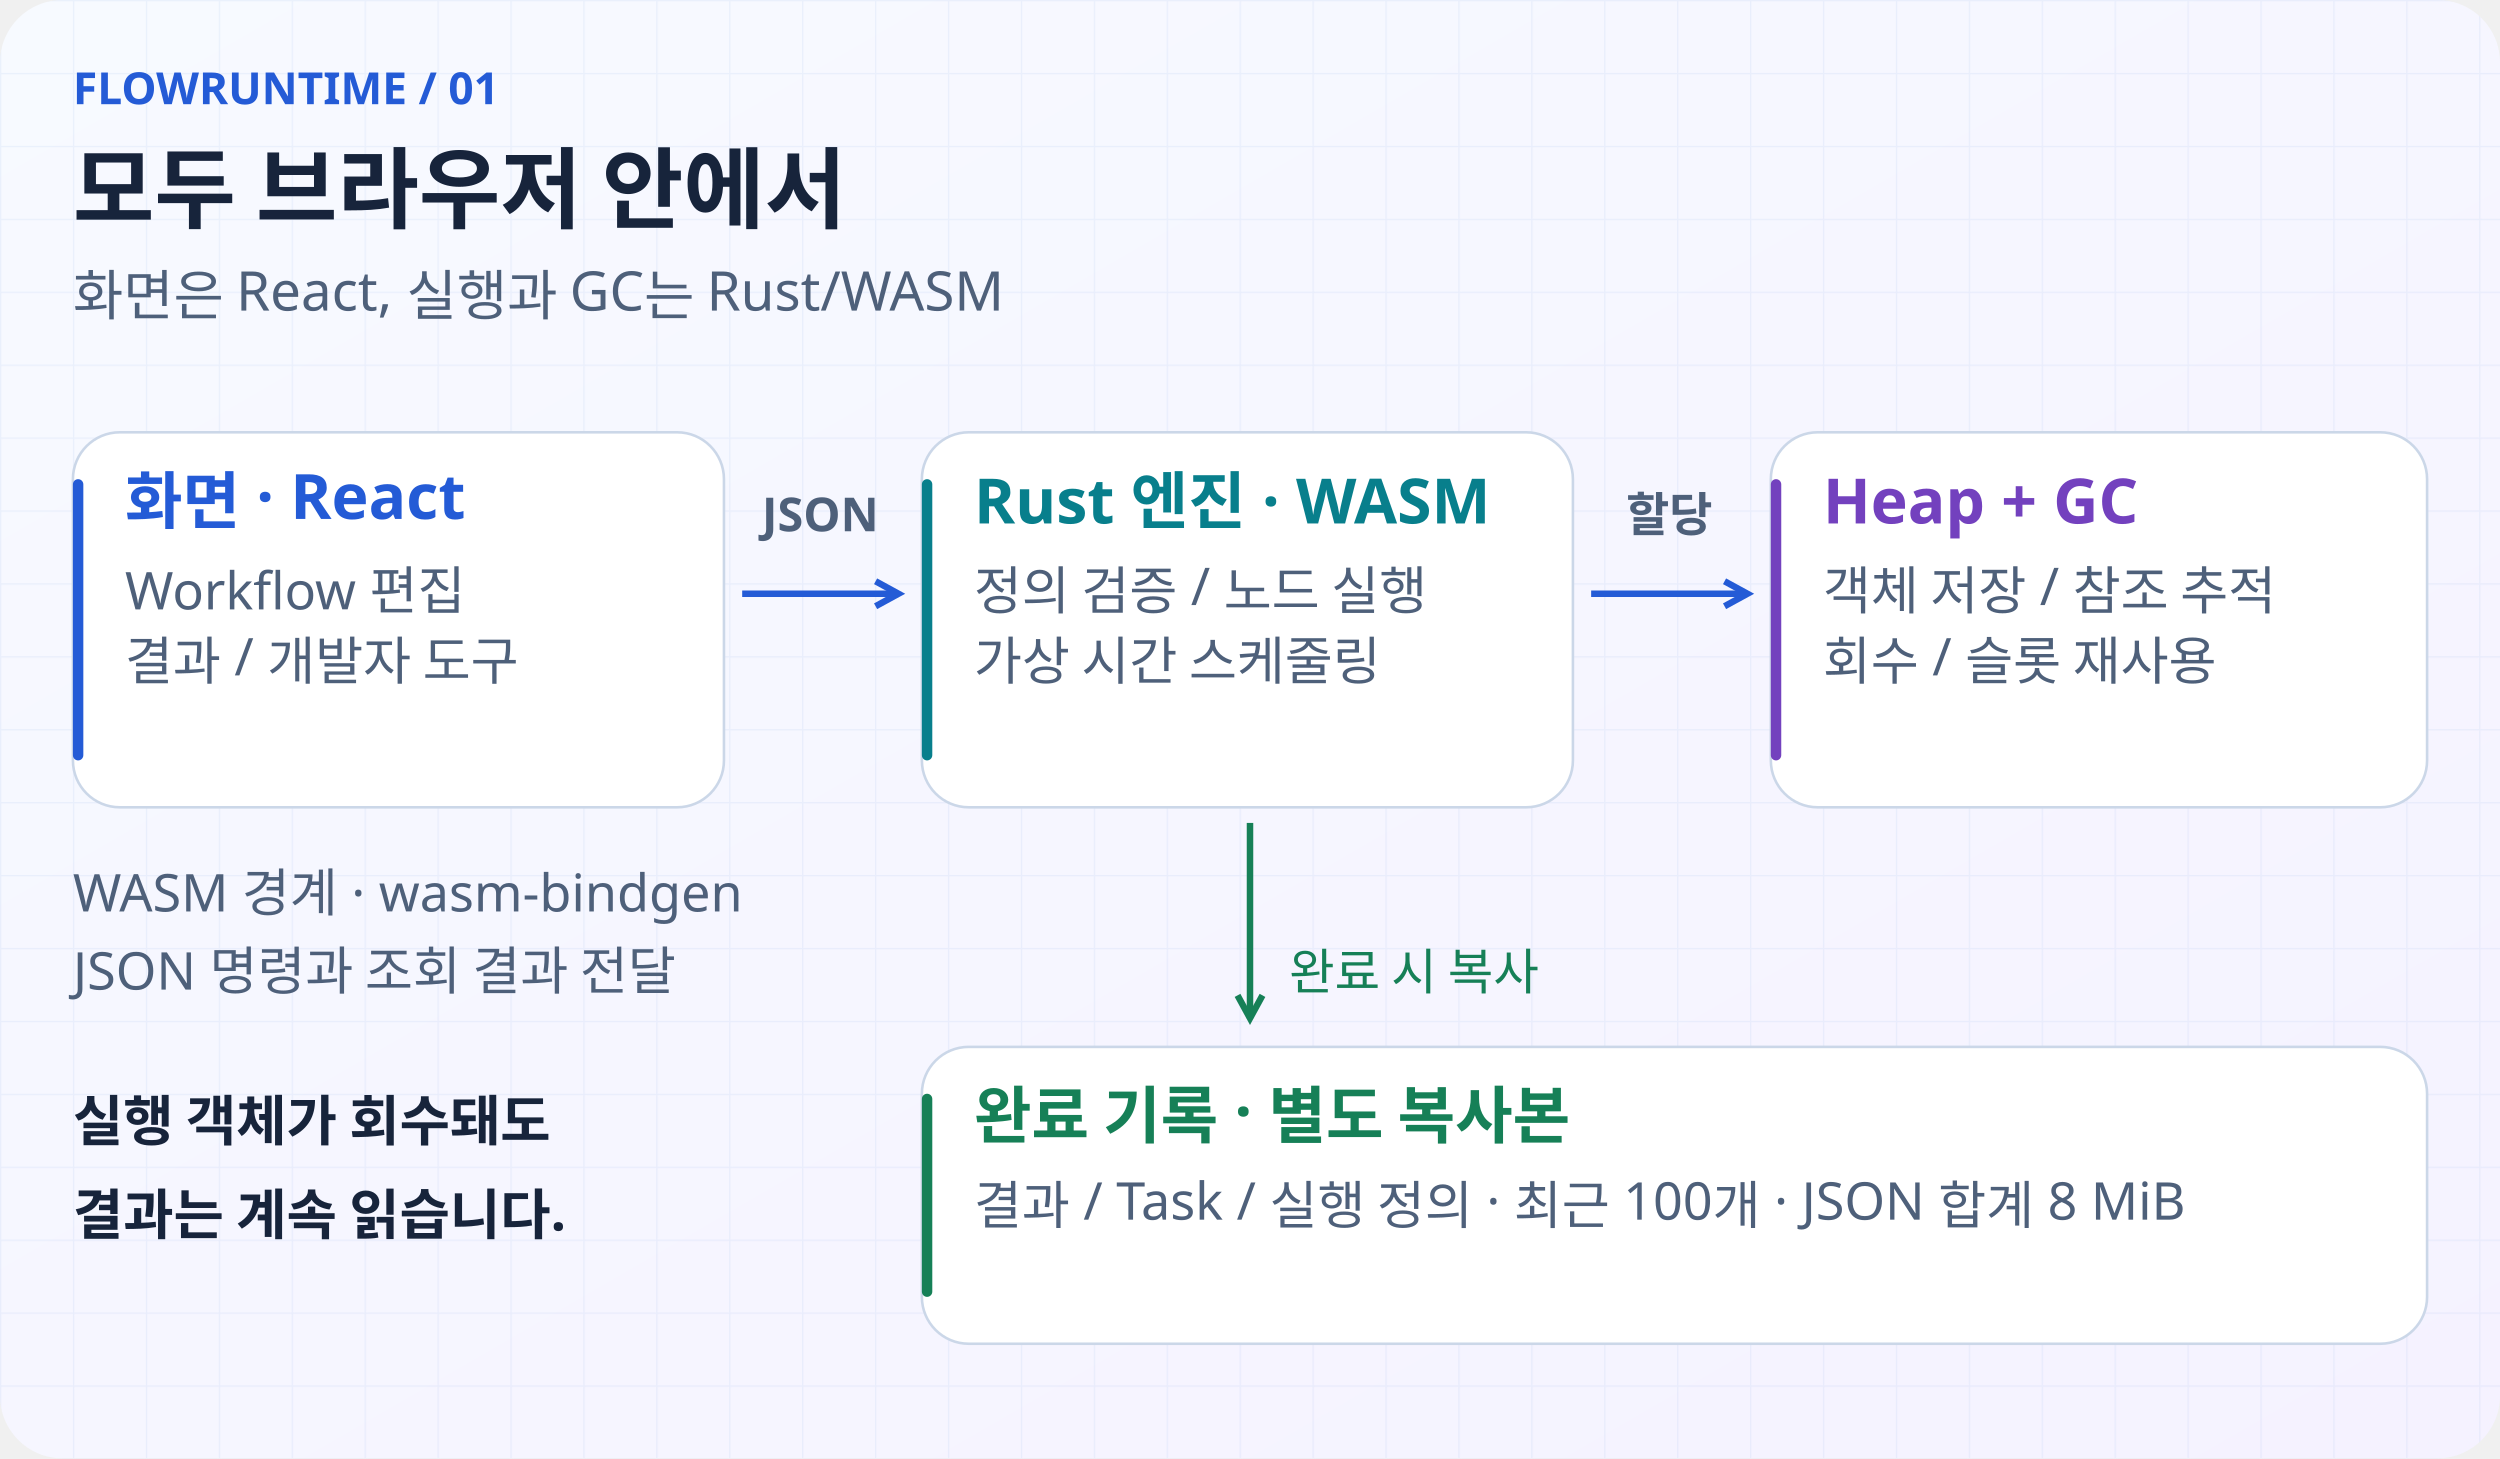
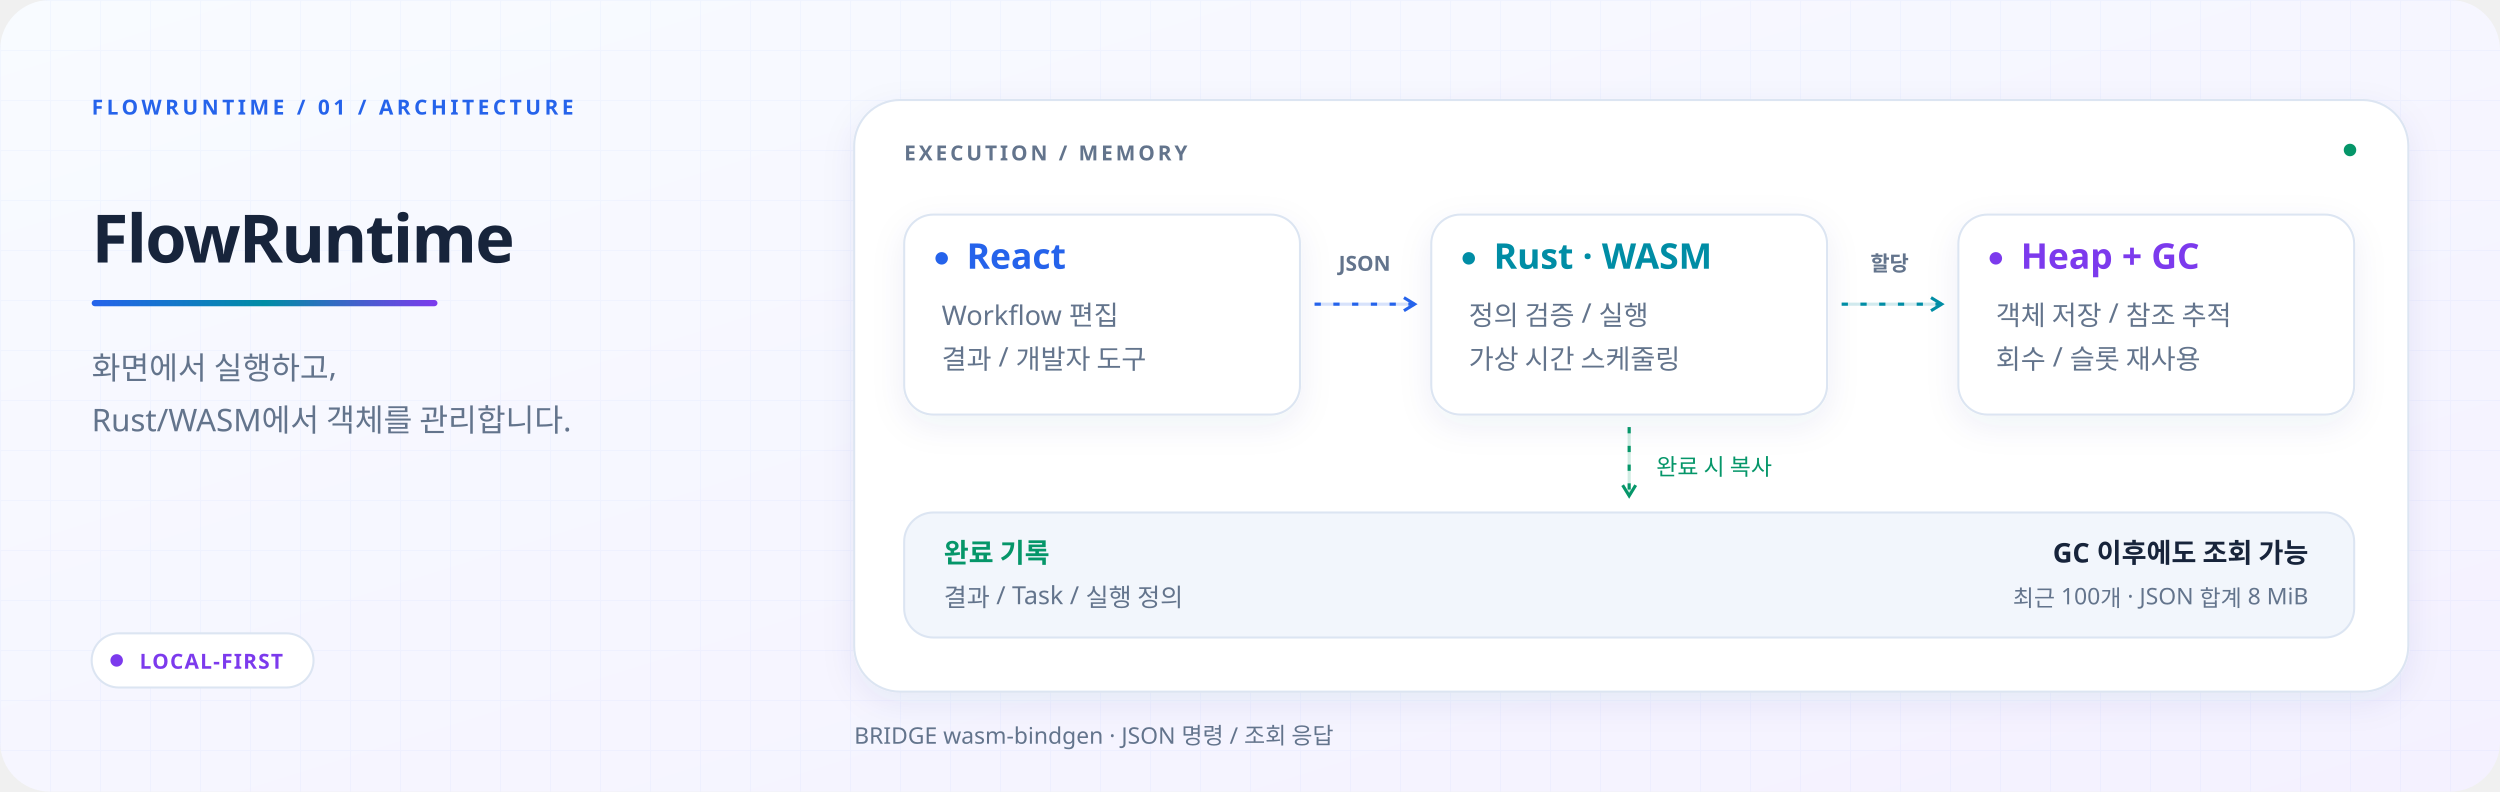
- <svg xmlns="http://www.w3.org/2000/svg" width="960" height="560" viewBox="0 0 960 560" role="img" aria-labelledby="title desc">
+ <svg xmlns="http://www.w3.org/2000/svg" width="1200" height="380" viewBox="0 0 1200 380" role="img" aria-labelledby="title desc">
  <defs>
    <linearGradient id="bg" x2="1" y2="1">
-       <stop stop-color="#f7faff" />
-       <stop offset="1" stop-color="#f5f2ff" />
+       <stop stop-color="#f8fbff" />
+       <stop offset="1" stop-color="#f4f1ff" />
    </linearGradient>
-     <pattern id="grid" width="28" height="28" patternUnits="userSpaceOnUse">
-       <path d="M28 0H0V28" fill="none" stroke="#245bd6" stroke-opacity=".055" />
+     <linearGradient id="accent">
+       <stop stop-color="#2563eb" />
+       <stop offset=".5" stop-color="#008da5" />
+       <stop offset="1" stop-color="#7c3aed" />
+     </linearGradient>
+     <pattern id="grid" width="24" height="24" patternUnits="userSpaceOnUse">
+       <path d="M24 0H0V24" fill="none" stroke="#2563eb" stroke-opacity=".035" />
    </pattern>
+     <filter id="shadow" x="-20%" y="-30%" width="140%" height="170%">
+       <feDropShadow dx="0" dy="5" stdDeviation="8" flood-color="#34558c" flood-opacity=".07" />
+     </filter>
  </defs>
-   <style>text{font-family:'Malgun Gothic','Apple SD Gothic Neo','Segoe UI',sans-serif}</style>
-   <rect width="960" height="560" rx="24" fill="url(#bg)" />
-   <rect width="960" height="560" rx="24" fill="url(#grid)" />
-   <text x="28" y="40" font-size="17" fill="#245bd6" font-weight="750" text-anchor="start">FLOWRUNTIME  /  01</text>
-   <text x="28" y="85" font-size="34" fill="#17243b" font-weight="800" text-anchor="start">모두 브라우저 안에서</text>
-   <text x="28" y="121" font-size="21" fill="#4e607a" font-weight="500" text-anchor="start">화면은 React, 실행과 GC는 Rust/WASM</text>
-   <rect x="28" y="166" width="250" height="144" rx="18" fill="#ffffff" stroke="#cbd7e8" />
-   <rect x="28" y="184" width="4" height="108" rx="2" fill="#245bd6" />
-   <text x="48" y="201" font-size="24" fill="#245bd6" font-weight="750" text-anchor="start">화면 · React</text>
-   <text x="48" y="234" font-size="20" fill="#4e607a" font-weight="500" text-anchor="start">Workflow 편집</text>
-   <text x="48" y="261" font-size="20" fill="#4e607a" font-weight="500" text-anchor="start">결과 / 개발자 도구</text>
-   <rect x="354" y="166" width="250" height="144" rx="18" fill="#ffffff" stroke="#cbd7e8" />
-   <rect x="354" y="184" width="4" height="108" rx="2" fill="#087f8c" />
-   <text x="374" y="201" font-size="24" fill="#087f8c" font-weight="750" text-anchor="start">Rust 엔진 · WASM</text>
-   <text x="374" y="234" font-size="20" fill="#4e607a" font-weight="500" text-anchor="start">정의 검증 / 노드 실행</text>
-   <text x="374" y="261" font-size="20" fill="#4e607a" font-weight="500" text-anchor="start">가상 시간 스케줄링</text>
-   <rect x="680" y="166" width="252" height="144" rx="18" fill="#ffffff" stroke="#cbd7e8" />
-   <rect x="680" y="184" width="4" height="108" rx="2" fill="#7341be" />
-   <text x="700" y="201" font-size="24" fill="#7341be" font-weight="750" text-anchor="start">Heap + GC</text>
-   <text x="700" y="234" font-size="20" fill="#4e607a" font-weight="500" text-anchor="start">객체 저장 / 참조 추적</text>
-   <text x="700" y="261" font-size="20" fill="#4e607a" font-weight="500" text-anchor="start">회수 / 슬롯 재사용</text>
-   <path d="M285 228 L345 228" fill="none" stroke="#245bd6" stroke-width="2.5" />
-   <path d="M336.224 232.794 L345 228 L336.224 223.206" fill="none" stroke="#245bd6" stroke-width="2.5" />
-   <text x="315" y="204" font-size="18" fill="#4e607a" font-weight="600" text-anchor="middle">JSON</text>
-   <path d="M611 228 L671 228" fill="none" stroke="#245bd6" stroke-width="2.5" />
-   <path d="M662.224 232.794 L671 228 L662.224 223.206" fill="none" stroke="#245bd6" stroke-width="2.5" />
-   <text x="641" y="204" font-size="18" fill="#4e607a" font-weight="600" text-anchor="middle">할당</text>
-   <text x="28" y="350" font-size="20" fill="#4e607a" font-weight="500" text-anchor="start">WASM 경계 · wasm-bindgen</text>
-   <text x="28" y="380" font-size="20" fill="#4e607a" font-weight="500" text-anchor="start">JSON 명령과 조회 결과 전달</text>
-   <rect x="354" y="402" width="578" height="114" rx="18" fill="#ffffff" stroke="#cbd7e8" />
-   <rect x="354" y="420" width="4" height="78" rx="2" fill="#168057" />
-   <text x="374" y="437" font-size="24" fill="#168057" font-weight="750" text-anchor="start">완료 기록 · 별도 복사본</text>
-   <text x="374" y="470" font-size="20" fill="#4e607a" font-weight="500" text-anchor="start">결과 / Task / 실행 정의 · 최근 100개 · JSON 합계 8 MiB</text>
-   <path d="M480 316 L480 391" fill="none" stroke="#168057" stroke-width="2.5" />
-   <path d="M475.206 382.224 L480 391 L484.794 382.224" fill="none" stroke="#168057" stroke-width="2.5" />
-   <text x="495" y="380" font-size="19" fill="#168057" font-weight="500" text-anchor="start">완료 시 복사</text>
-   <text x="28" y="438" font-size="21" fill="#17243b" font-weight="650" text-anchor="start">실행 객체가 회수돼도</text>
-   <text x="28" y="474" font-size="21" fill="#17243b" font-weight="650" text-anchor="start">결과는 계속 읽습니다.</text>
+   <style>text{font-family:'Segoe UI','Malgun Gothic','Apple SD Gothic Neo',sans-serif}.flow{animation:flow 1.8s linear infinite}.pulse{animation:pulse 3s ease-in-out infinite}@keyframes flow{to{stroke-dashoffset:-18}}@keyframes pulse{0%,100%{opacity:.45}50%{opacity:1}}@media(prefers-reduced-motion:reduce){.flow,.pulse{animation:none}}</style>
+   <rect width="1200" height="380" rx="24" fill="url(#bg)" />
+   <rect width="1200" height="380" rx="24" fill="url(#grid)" />
+   <text x="44" y="55" font-size="10" fill="#2563eb" font-weight="800" text-anchor="start" letter-spacing="1.7">FLOWRUNTIME / 01 / ARCHITECTURE</text>
+   <text x="44" y="126" font-size="32" fill="#17243b" font-weight="800" text-anchor="start" letter-spacing="-0.8">FlowRuntime</text>
+   <rect x="44" y="144" width="166" height="3" rx="1.5" fill="url(#accent)" />
+   <text x="44" y="182" font-size="15" fill="#63748c" font-weight="500" text-anchor="start" letter-spacing="0">화면에서 실행하고,</text>
+   <text x="44" y="207" font-size="15" fill="#63748c" font-weight="500" text-anchor="start" letter-spacing="0">Rust/WASM에서 객체를 관리합니다.</text>
+   <rect x="44" y="304" width="106.5" height="26" rx="13" fill="#fff" stroke="#dce5f2" />
+   <circle cx="56" cy="317" r="3" fill="#7c3aed" />
+   <text x="67" y="321" font-size="10" fill="#7c3aed" font-weight="750" text-anchor="start" letter-spacing="0.6">LOCAL-FIRST</text>
+   <rect x="410" y="48" width="746" height="284" rx="22" fill="#fff" stroke="#dce5f2" filter="url(#shadow)" />
+   <text x="434" y="77" font-size="10" fill="#63748c" font-weight="800" text-anchor="start" letter-spacing="1.4">EXECUTION / MEMORY</text>
+   <circle cx="1128" cy="72" r="3" fill="#059669" class="pulse" />
+   <rect x="434" y="103" width="190" height="96" rx="14" fill="#fff" stroke="#dce5f2" filter="url(#shadow)" />
+   <circle cx="452" cy="124" r="3" fill="#2563eb" />
+   <text x="464" y="129" font-size="17" fill="#2563eb" font-weight="750" text-anchor="start" letter-spacing="0">React</text>
+   <text x="452" y="156" font-size="13" fill="#63748c" font-weight="500" text-anchor="start" letter-spacing="0">Workflow 편집</text>
+   <text x="452" y="177" font-size="13" fill="#63748c" font-weight="500" text-anchor="start" letter-spacing="0">결과 / 개발자 도구</text>
+   <rect x="687" y="103" width="190" height="96" rx="14" fill="#fff" stroke="#dce5f2" filter="url(#shadow)" />
+   <circle cx="705" cy="124" r="3" fill="#008da5" />
+   <text x="717" y="129" font-size="17" fill="#008da5" font-weight="750" text-anchor="start" letter-spacing="0">Rust · WASM</text>
+   <text x="705" y="156" font-size="13" fill="#63748c" font-weight="500" text-anchor="start" letter-spacing="0">정의 검증 / 실행</text>
+   <text x="705" y="177" font-size="13" fill="#63748c" font-weight="500" text-anchor="start" letter-spacing="0">가상 시간 스케줄링</text>
+   <rect x="940" y="103" width="190" height="96" rx="14" fill="#fff" stroke="#dce5f2" filter="url(#shadow)" />
+   <circle cx="958" cy="124" r="3" fill="#7c3aed" />
+   <text x="970" y="129" font-size="17" fill="#7c3aed" font-weight="750" text-anchor="start" letter-spacing="0">Heap + GC</text>
+   <text x="958" y="156" font-size="13" fill="#63748c" font-weight="500" text-anchor="start" letter-spacing="0">객체 저장 / 참조 추적</text>
+   <text x="958" y="177" font-size="13" fill="#63748c" font-weight="500" text-anchor="start" letter-spacing="0">회수 / 슬롯 재사용</text>
+   <path d="M631 146 L679 146" fill="none" stroke="#2563eb" stroke-opacity=".18" stroke-width="1.5" />
+   <path d="M631 146 L679 146" fill="none" stroke="#2563eb" stroke-width="1.5" stroke-dasharray="3 6" class="flow" />
+   <path d="M673.885 149.136 L679 146 L673.885 142.864" fill="none" stroke="#2563eb" stroke-width="1.5" />
+   <text x="655" y="130" font-size="10" fill="#63748c" font-weight="650" text-anchor="middle" letter-spacing="0">JSON</text>
+   <path d="M884 146 L932 146" fill="none" stroke="#008da5" stroke-opacity=".18" stroke-width="1.5" />
+   <path d="M884 146 L932 146" fill="none" stroke="#008da5" stroke-width="1.5" stroke-dasharray="3 6" class="flow" />
+   <path d="M926.885 149.136 L932 146 L926.885 142.864" fill="none" stroke="#008da5" stroke-width="1.5" />
+   <text x="907" y="130" font-size="10" fill="#63748c" font-weight="650" text-anchor="middle" letter-spacing="0">할당</text>
+   <path d="M782 205 L782 238" fill="none" stroke="#059669" stroke-opacity=".18" stroke-width="1.5" />
+   <path d="M782 205 L782 238" fill="none" stroke="#059669" stroke-width="1.5" stroke-dasharray="3 6" class="flow" />
+   <path d="M778.864 232.885 L782 238 L785.136 232.885" fill="none" stroke="#059669" stroke-width="1.5" />
+   <text x="795" y="228" font-size="11" fill="#059669" font-weight="500" text-anchor="start" letter-spacing="0">완료 시 복사</text>
+   <rect x="434" y="246" width="696" height="60" rx="14" fill="#f2f6fc" stroke="#dce5f2" />
+   <text x="453" y="270" font-size="13" fill="#059669" font-weight="750" text-anchor="start" letter-spacing="0">완료 기록</text>
+   <text x="453" y="291" font-size="12" fill="#63748c" font-weight="500" text-anchor="start" letter-spacing="0">결과 / Task / 실행 정의</text>
+   <text x="1108" y="270" font-size="13" fill="#17243b" font-weight="650" text-anchor="end" letter-spacing="0">GC 이후에도 조회 가능</text>
+   <text x="1108" y="291" font-size="11" fill="#63748c" font-weight="500" text-anchor="end" letter-spacing="0">최근 100개 · JSON 합계 8 MiB</text>
+   <text x="410" y="357" font-size="11" fill="#63748c" font-weight="500" text-anchor="start" letter-spacing="0">BRIDGE  wasm-bindgen · JSON 명령 / 조회 응답</text>
</svg>
